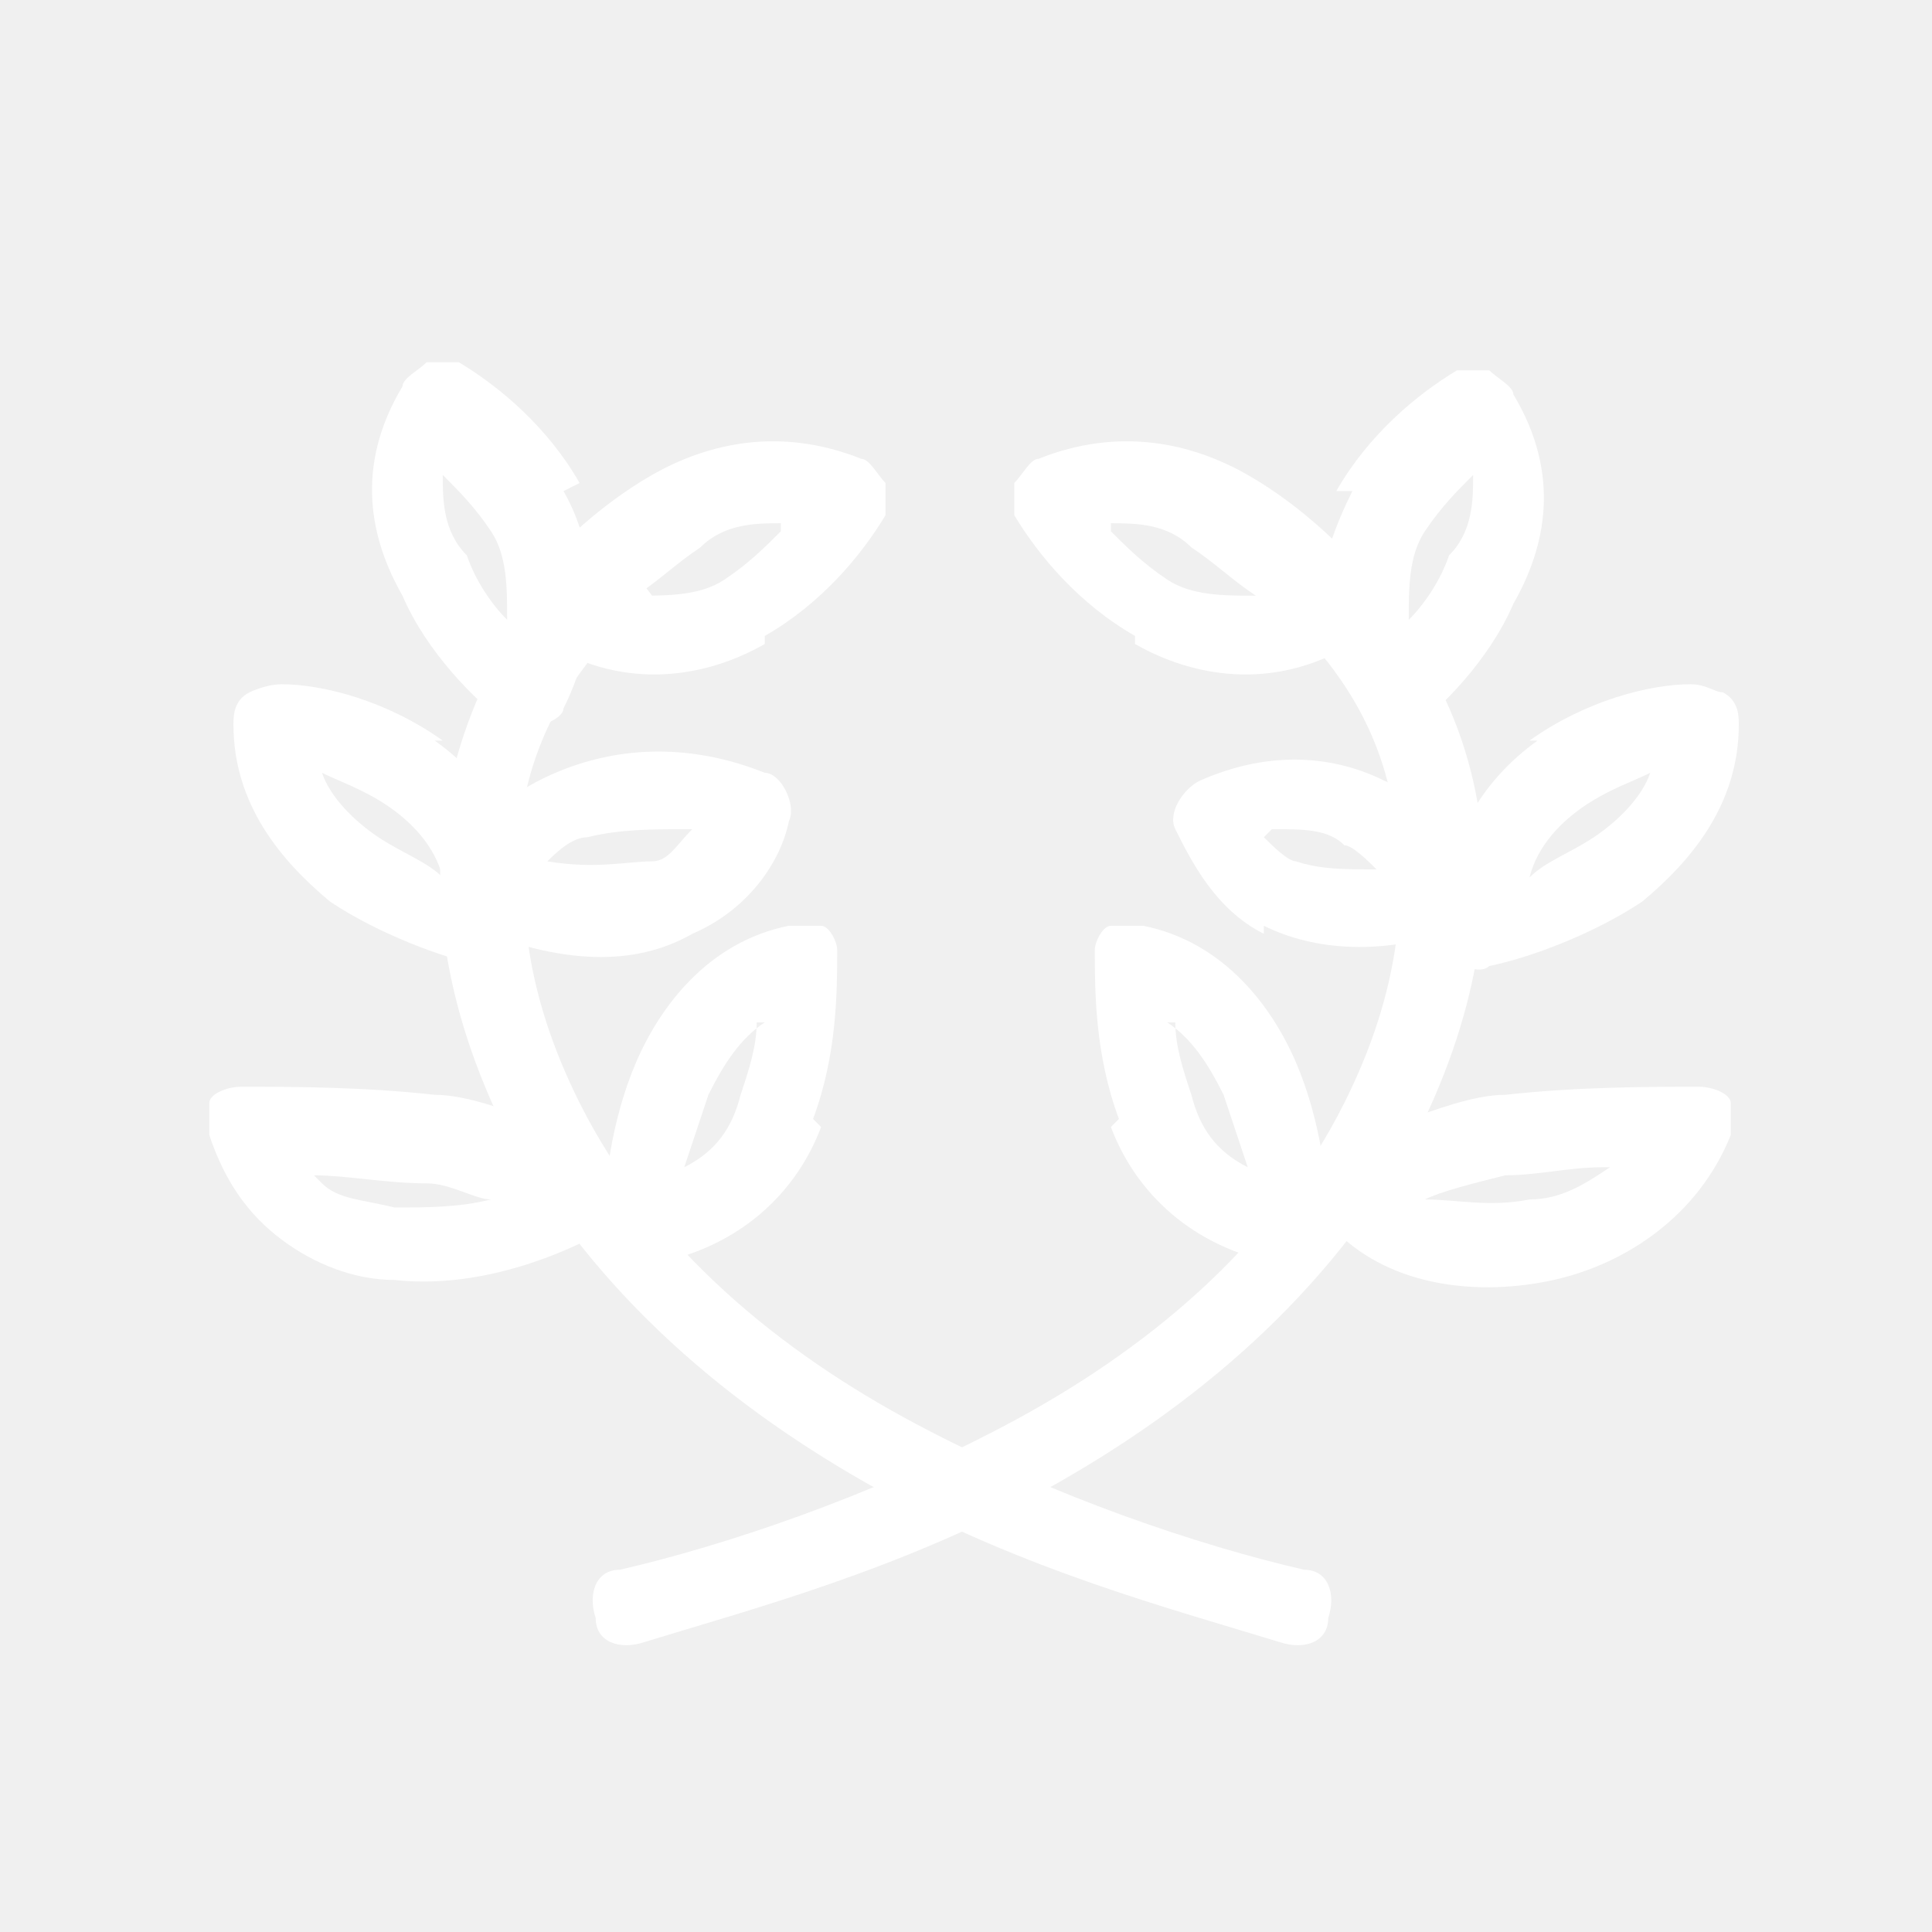
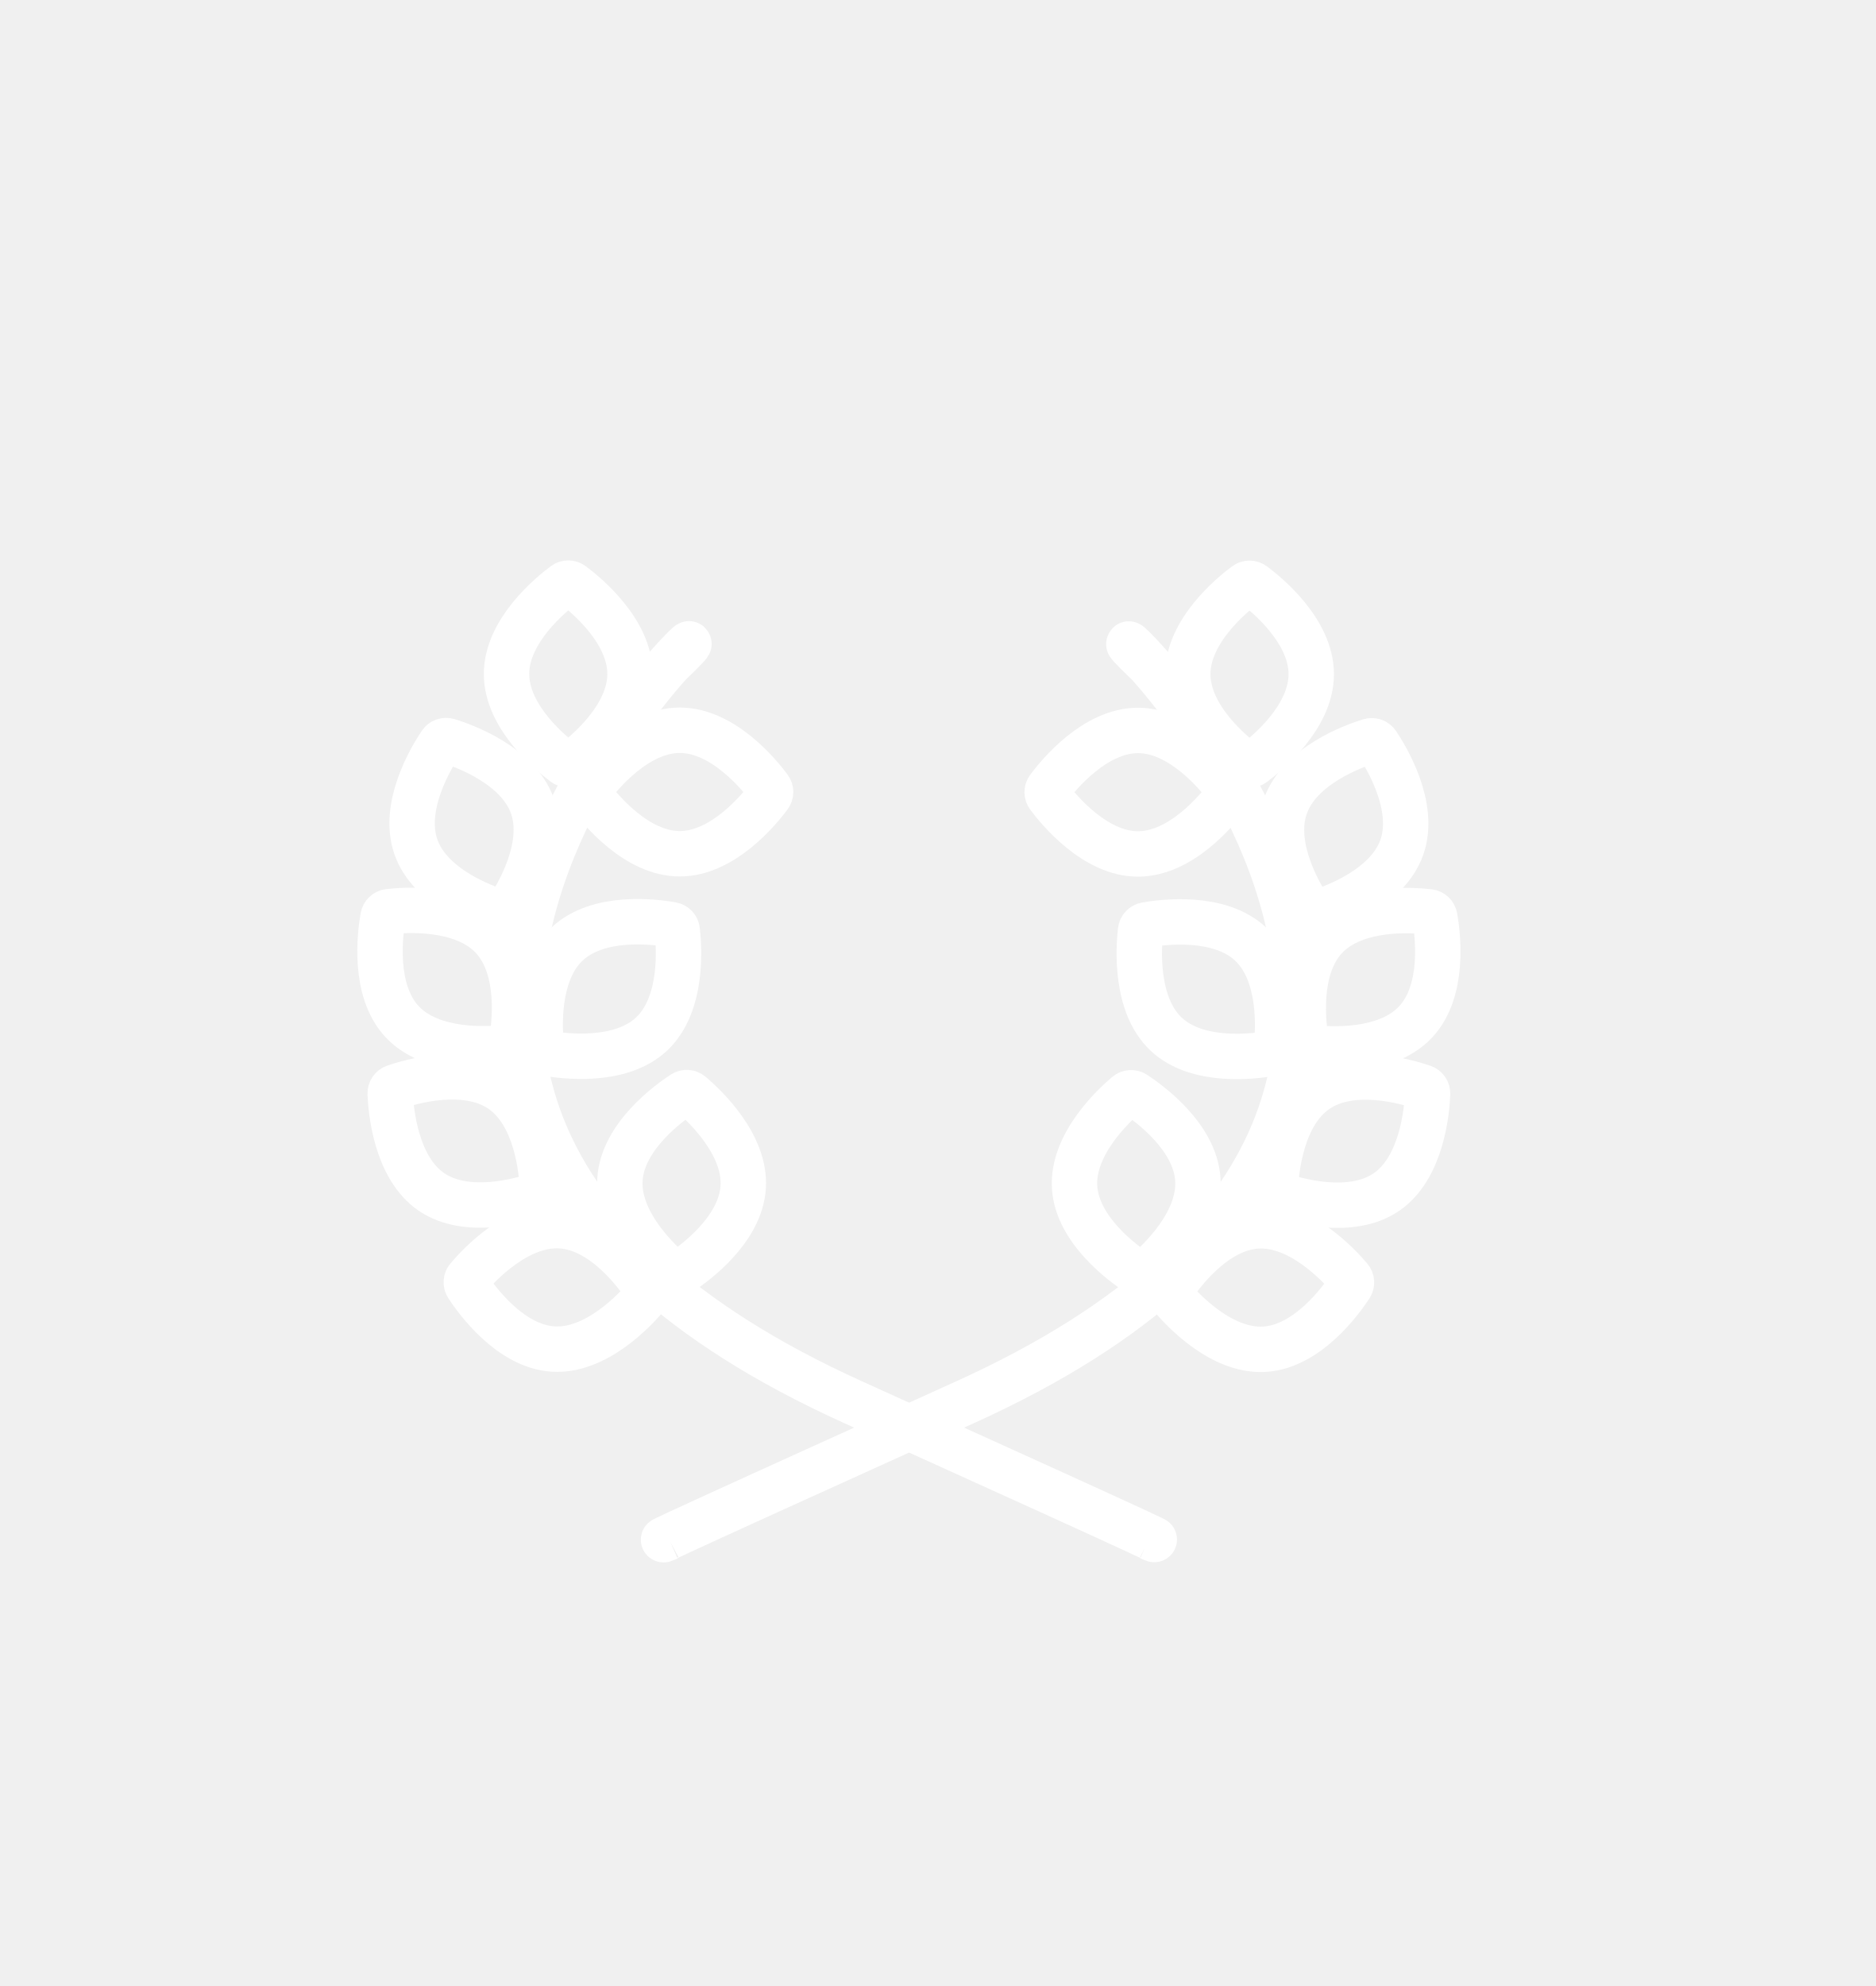
- <svg xmlns="http://www.w3.org/2000/svg" id="Layer_1" data-name="Layer 1" version="1.1" viewBox="0 0 24 24">
+ <svg xmlns="http://www.w3.org/2000/svg" id="Camada_1" viewBox="0 0 619.72 656.05">
  <defs>
-     <style>
-       .cls-1 {
-         fill: #fff;
-         fill-rule: evenodd;
-         stroke-width: 0px;
-       }
-     </style>
+     <style>.cls-1{fill:none;stroke:#fff;stroke-miterlimit:10;stroke-width:15px;}</style>
  </defs>
-   <path class="cls-1" d="M6.6,10c-.2,1.1-.1,2.3.6,3.7.9,1.8,2.5,3.1,4.2,4,1.7.9,3.5,1.5,4.8,1.8.3,0,.4.3.3.6,0,.3-.3.4-.6.3-1.3-.4-3.2-.9-5-1.9-1.8-1-3.5-2.4-4.6-4.4-.8-1.6-1-3.1-.7-4.4.3-1.3,1-2.4,1.9-3.1l.6.8c-.8.7-1.4,1.5-1.6,2.6Z" />
-   <path class="cls-1" d="M3.8,14.5c0,0,.1.1.2.2.2.2.5.2.9.3.4,0,.8,0,1.2-.1-.2,0-.5-.2-.8-.2-.5,0-1-.1-1.4-.1ZM6.6,14c.4.2.7.4.9.8.1.2,0,.5-.2.6-.6.3-1.5.6-2.4.5-.5,0-1-.2-1.4-.5-.4-.3-.7-.7-.9-1.3,0-.1,0-.3,0-.4,0-.1.2-.2.4-.2.6,0,1.5,0,2.4.1.4,0,.9.2,1.2.3Z" />
-   <path class="cls-1" d="M4,9.6c.1.3.4.6.7.8.3.2.6.3.8.5-.1-.4-.4-.7-.7-.9-.3-.2-.6-.3-.8-.4ZM5.4,9.2c.7.5.8.9.8,2.1,0,.1.4.7.2.7-.1,0-.3.1-.4,0-.5-.1-1.3-.4-1.9-.8-.6-.5-1.2-1.2-1.2-2.2,0-.1,0-.3.2-.4,0,0,.2-.1.4-.1.5,0,1.3.2,2,.7Z" />
-   <path class="cls-1" d="M8.6,10.3c-.5,0-.9,0-1.3.1-.2,0-.4.2-.5.3.6.1,1,0,1.3,0,.2,0,.3-.2.5-.4ZM8.6,11.6c-.7.4-1.6.4-2.8-.1-.1,0-.2-.2-.3-.3,0-.1,0-.3,0-.4.2-.4.7-.9,1.4-1.2.7-.3,1.6-.4,2.6,0,.2,0,.4.4.3.6-.1.5-.5,1.1-1.2,1.4Z" />
-   <path class="cls-1" d="M9.7,6.5c-.3,0-.7,0-1,.3-.3.2-.5.4-.8.6.4,0,.8,0,1.1-.2.3-.2.5-.4.7-.6ZM9.5,8c-.7.4-1.7.6-2.7,0-.1,0-.2-.2-.3-.3,0-.1,0-.3,0-.4.3-.4.9-1,1.6-1.4.7-.4,1.6-.6,2.6-.2.1,0,.2.2.3.3,0,.1,0,.3,0,.4-.3.5-.8,1.1-1.5,1.5Z" />
-   <path class="cls-1" d="M9.5,12.7c-.3.2-.5.5-.7.9-.1.3-.2.6-.3.9.4-.2.6-.5.7-.9.1-.3.2-.6.2-.9ZM10.2,14c-.3.8-1,1.5-2.1,1.7-.1,0-.3,0-.4-.1-.1,0-.2-.2-.2-.4,0-.5.1-1.3.4-2,.3-.7.9-1.5,1.9-1.7.1,0,.3,0,.4,0,.1,0,.2.2.2.3,0,.5,0,1.3-.3,2.1Z" />
-   <path class="cls-1" d="M5.5,5.9c0,.3,0,.7.3,1,.1.3.3.6.5.8,0-.4,0-.8-.2-1.1-.2-.3-.4-.5-.6-.7ZM7,6.1c.4.7.5,1.7,0,2.7,0,.1-.2.2-.3.2-.1,0-.3,0-.4,0-.4-.3-1-.9-1.3-1.6-.4-.7-.6-1.6,0-2.6,0-.1.2-.2.3-.3.1,0,.3,0,.4,0,.5.3,1.1.8,1.5,1.5Z" />
-   <path class="cls-1" d="M15.7,6.7c-.2.2-.2.5,0,.7.8.7,1.4,1.5,1.6,2.6.2,1.1.1,2.3-.6,3.7-.9,1.8-2.5,3.1-4.2,4-1.7.9-3.5,1.5-4.8,1.8-.3,0-.4.3-.3.6,0,.3.3.4.6.3,1.3-.4,3.2-.9,5-1.9,1.8-1,3.5-2.4,4.6-4.4.8-1.6,1-3.1.7-4.4-.3-1.3-1-2.2-1.9-2.9-.2-.2-.5-.4-.7-.1Z" />
-   <path class="cls-1" d="M20,14.5c-.3.2-.6.4-1,.4-.5.1-.9,0-1.3,0,0,0,0,0,0,0,.2-.1.6-.2,1-.3.4,0,.8-.1,1.2-.1ZM17.4,14c-.4.2-.7.4-.9.8,0,.2,0,.4.1.5.7.7,1.8.8,2.7.6.9-.2,1.8-.8,2.2-1.8,0-.1,0-.3,0-.4,0-.1-.2-.2-.4-.2-.6,0-1.5,0-2.4.1-.4,0-.9.2-1.2.3Z" />
-   <path class="cls-1" d="M20.5,9.6c-.1.3-.4.6-.7.8-.3.2-.6.3-.8.5.1-.4.4-.7.7-.9.3-.2.6-.3.8-.4ZM19.1,9.2c-.7.5-1.2,1.3-1.2,2.4,0,.1,0,.3.2.4.1,0,.3.1.4,0,.5-.1,1.3-.4,1.9-.8.6-.5,1.2-1.2,1.2-2.2,0-.1,0-.3-.2-.4-.1,0-.2-.1-.4-.1-.5,0-1.3.2-2,.7Z" />
-   <path class="cls-1" d="M15.8,10.3c.4,0,.7,0,.9.2.1,0,.3.2.4.3-.4,0-.7,0-1-.1-.1,0-.3-.2-.4-.3ZM15.7,11.5c.6.3,1.5.4,2.5,0,.1,0,.2-.2.3-.3,0-.1,0-.3,0-.4-.2-.4-.6-.8-1.3-1.1-.6-.3-1.4-.4-2.3,0-.2.1-.4.4-.3.6.2.4.5,1,1.1,1.3Z" />
-   <path class="cls-1" d="M13.8,6.5c.3,0,.7,0,1,.3.3.2.5.4.8.6-.4,0-.8,0-1.1-.2-.3-.2-.5-.4-.7-.6ZM14.1,8c.7.4,1.7.6,2.7,0,.1,0,.2-.2.3-.3,0-.1,0-.3,0-.4-.3-.4-.9-1-1.6-1.4-.7-.4-1.6-.6-2.6-.2-.1,0-.2.2-.3.3,0,.1,0,.3,0,.4.3.5.8,1.1,1.5,1.5Z" />
-   <path class="cls-1" d="M14.5,12.7c.3.2.5.5.7.9.1.3.2.6.3.9-.4-.2-.6-.5-.7-.9-.1-.3-.2-.6-.2-.9ZM13.8,14c.3.8,1,1.5,2.1,1.7.1,0,.3,0,.4-.1.1,0,.2-.2.2-.4,0-.5-.1-1.3-.4-2-.3-.7-.9-1.5-1.9-1.7-.1,0-.3,0-.4,0-.1,0-.2.2-.2.3,0,.5,0,1.3.3,2.1Z" />
-   <path class="cls-1" d="M18.3,5.9c0,.3,0,.7-.3,1-.1.3-.3.6-.5.8,0-.4,0-.8.2-1.1.2-.3.4-.5.6-.7ZM16.8,6.1c-.2.4-.4.9-.4,1.4,0,.4.5.7.7,1.2,0,.1-.1.3,0,.4.1,0,.3,0,.4,0,.4-.3,1-.9,1.3-1.6.4-.7.6-1.6,0-2.6,0-.1-.2-.2-.3-.3-.1,0-.3,0-.4,0-.5.3-1.1.8-1.5,1.5Z" />
+   <path class="cls-1" d="M224.6,282.03c-14.26,0-26.24-14.61-29.58-19.1-.58-.77-.58-1.83,0-2.6,3.35-4.49,15.32-19.1,29.58-19.1s26.24,14.61,29.58,19.1c.58.77.58,1.83,0,2.6-3.35,4.49-15.32,19.1-29.58,19.1Z" />
+   <path class="cls-1" d="M167.36,222.64c0-14.26,14.61-26.24,19.1-29.58.77-.58,1.83-.58,2.6,0,4.49,3.35,19.1,15.32,19.1,29.58s-14.61,26.24-19.1,29.58c-.77.58-1.83.58-2.6,0-4.49-3.35-19.1-15.32-19.1-29.58Z" />
+   <path class="cls-1" d="M137.45,279.86c-4.76-13.44,5.01-29.61,8.13-34.26.54-.8,1.53-1.15,2.45-.87,5.35,1.65,23.12,8.06,27.88,21.51,4.76,13.44-5.01,29.61-8.13,34.26-.54.8-1.53,1.15-2.45.87-5.35-1.65-23.12-8.06-27.88-21.51Z" />
+   <path class="cls-1" d="M215.32,341.55c-10.38,9.78-29.12,7.36-34.63,6.38-.95-.17-1.67-.93-1.78-1.89-.65-5.57-1.94-24.41,8.44-34.19s29.12-7.36,34.63-6.38c.95.17,1.67.93,1.78,1.89.65,5.57,1.94,24.41-8.44,34.19Z" />
+   <path class="cls-1" d="M132.93,337.57c-9.78-10.38-7.36-29.12-6.38-34.63.17-.95.93-1.67,1.89-1.78,5.57-.65,24.41-1.94,34.19,8.44,9.78,10.38,7.36,29.12,6.38,34.63-.17.95-.93,1.67-1.89,1.78-5.57.65-24.41,1.94-34.19-8.44Z" />
+   <path class="cls-1" d="M245.56,392.12c-.87,14.23-16.18,25.3-20.87,28.37-.81.53-1.86.46-2.59-.16-4.28-3.61-18.14-16.46-17.27-30.69s16.18-25.3,20.87-28.37c.81-.53,1.86-.46,2.59.16,4.28,3.61,18.14,16.46,17.27,30.69Z" />
+   <path class="cls-1" d="M182.79,445.64c-14.23-.87-25.3-16.18-28.37-20.87-.53-.81-.46-1.86.16-2.59,3.61-4.28,16.46-18.14,30.69-17.27,14.23.87,25.3,16.18,28.37,20.87.53.81.46,1.86-.16,2.59-3.61,4.28-16.46,18.14-30.69,17.27Z" />
+   <path class="cls-1" d="M142.54,393.73c-11.77-8.06-13.39-26.88-13.62-32.48-.04-.96.56-1.83,1.47-2.14,5.3-1.82,23.44-7.1,35.2.95,11.77,8.06,13.39,26.88,13.62,32.48.04.96-.56,1.83-1.47,2.14-5.3,1.82-23.44,7.1-35.2-.95Z" />
+   <path class="cls-1" d="M221.23,219.26c45.42-43.41-173.28,138.07,60.54,243.9,120.34,54.47,97.97,44.74,97.97,44.74" />
+   <path class="cls-1" d="M376,282.09c14.26,0,26.24-14.61,29.58-19.1.58-.77.58-1.83,0-2.6-3.35-4.49-15.32-19.1-29.58-19.1-14.26,0-26.24,14.61-29.58,19.1-.58.77-.58,1.83,0,2.6,3.35,4.49,15.32,19.1,29.58,19.1Z" />
+   <path class="cls-1" d="M433.24,222.7c0-14.26-14.61-26.24-19.1-29.58-.77-.58-1.83-.58-2.6,0-4.49,3.35-19.1,15.32-19.1,29.58,0,14.26,14.61,26.24,19.1,29.58.77.58,1.83.58,2.6,0,4.49-3.35,19.1-15.32,19.1-29.58Z" />
+   <path class="cls-1" d="M463.16,279.92c4.76-13.44-5.01-29.61-8.13-34.26-.54-.8-1.53-1.15-2.45-.87-5.35,1.65-23.12,8.06-27.88,21.51-4.76,13.44,5.01,29.61,8.13,34.26.54.8,1.53,1.15,2.45.87,5.35-1.65,23.12-8.06,27.88-21.51Z" />
+   <path class="cls-1" d="M385.29,341.61c10.38,9.78,29.12,7.36,34.63,6.38.95-.17,1.67-.93,1.78-1.89.65-5.57,1.94-24.41-8.44-34.19-10.38-9.78-29.12-7.36-34.63-6.38-.95.17-1.67.93-1.78,1.89-.65,5.57-1.94,24.41,8.44,34.19Z" />
+   <path class="cls-1" d="M467.68,337.63c9.78-10.38,7.36-29.12,6.38-34.63-.17-.95-.93-1.67-1.89-1.78-5.57-.65-24.41-1.94-34.19,8.44-9.78,10.38-7.36,29.12-6.38,34.63.17.95.93,1.67,1.89,1.78,5.57.65,24.41,1.94,34.19-8.44Z" />
+   <path class="cls-1" d="M355.05,392.18c.87,14.23,16.18,25.3,20.87,28.37.81.53,1.86.46,2.59-.16,4.28-3.61,18.14-16.46,17.27-30.69-.87-14.23-16.18-25.3-20.87-28.37-.81-.53-1.86-.46-2.59.16-4.28,3.61-18.14,16.46-17.27,30.69Z" />
+   <path class="cls-1" d="M417.81,445.7c14.23-.87,25.3-16.18,28.37-20.87.53-.81.46-1.86-.16-2.59-3.61-4.28-16.46-18.14-30.69-17.27-14.23.87-25.3,16.18-28.37,20.87-.53.81-.46,1.86.16,2.59,3.61,4.28,16.46,18.14,30.69,17.27Z" />
+   <path class="cls-1" d="M458.06,393.79c11.77-8.06,13.39-26.88,13.62-32.48.04-.96-.56-1.83-1.47-2.14-5.3-1.82-23.44-7.1-35.2.95-11.77,8.06-13.39,26.88-13.62,32.48-.04.96.56,1.83,1.47,2.14,5.3,1.82,23.44,7.1,35.2-.95Z" />
+   <path class="cls-1" d="M379.38,219.32c-45.42-43.41,173.28,138.07-60.54,243.9-120.34,54.47-97.97,44.74-97.97,44.74" />
</svg>
